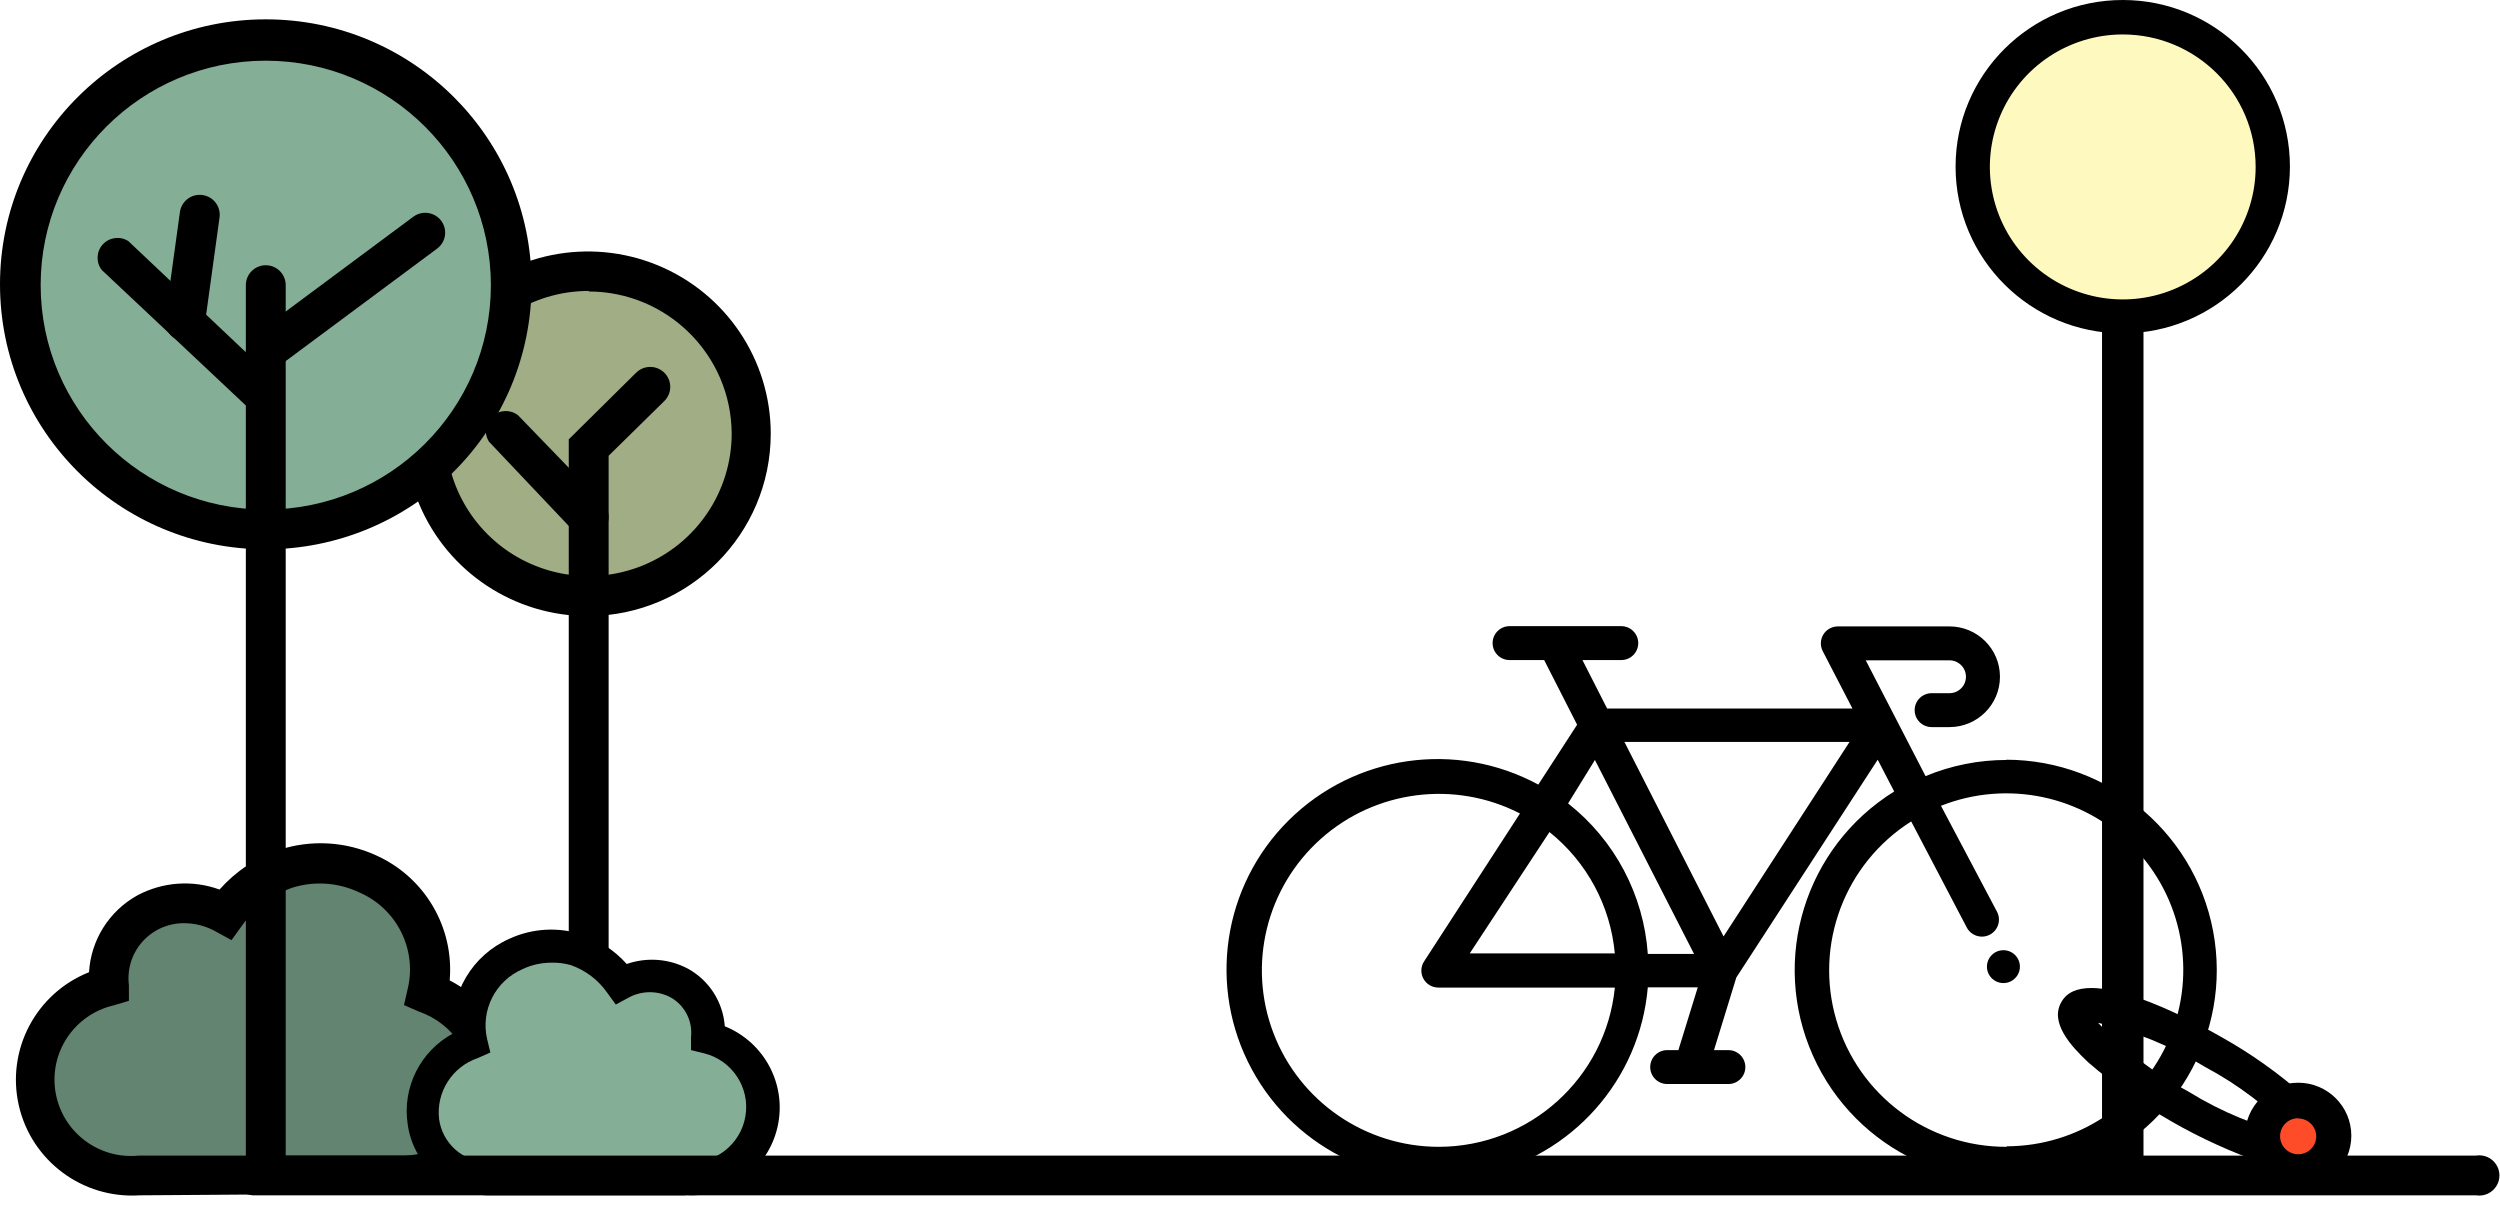
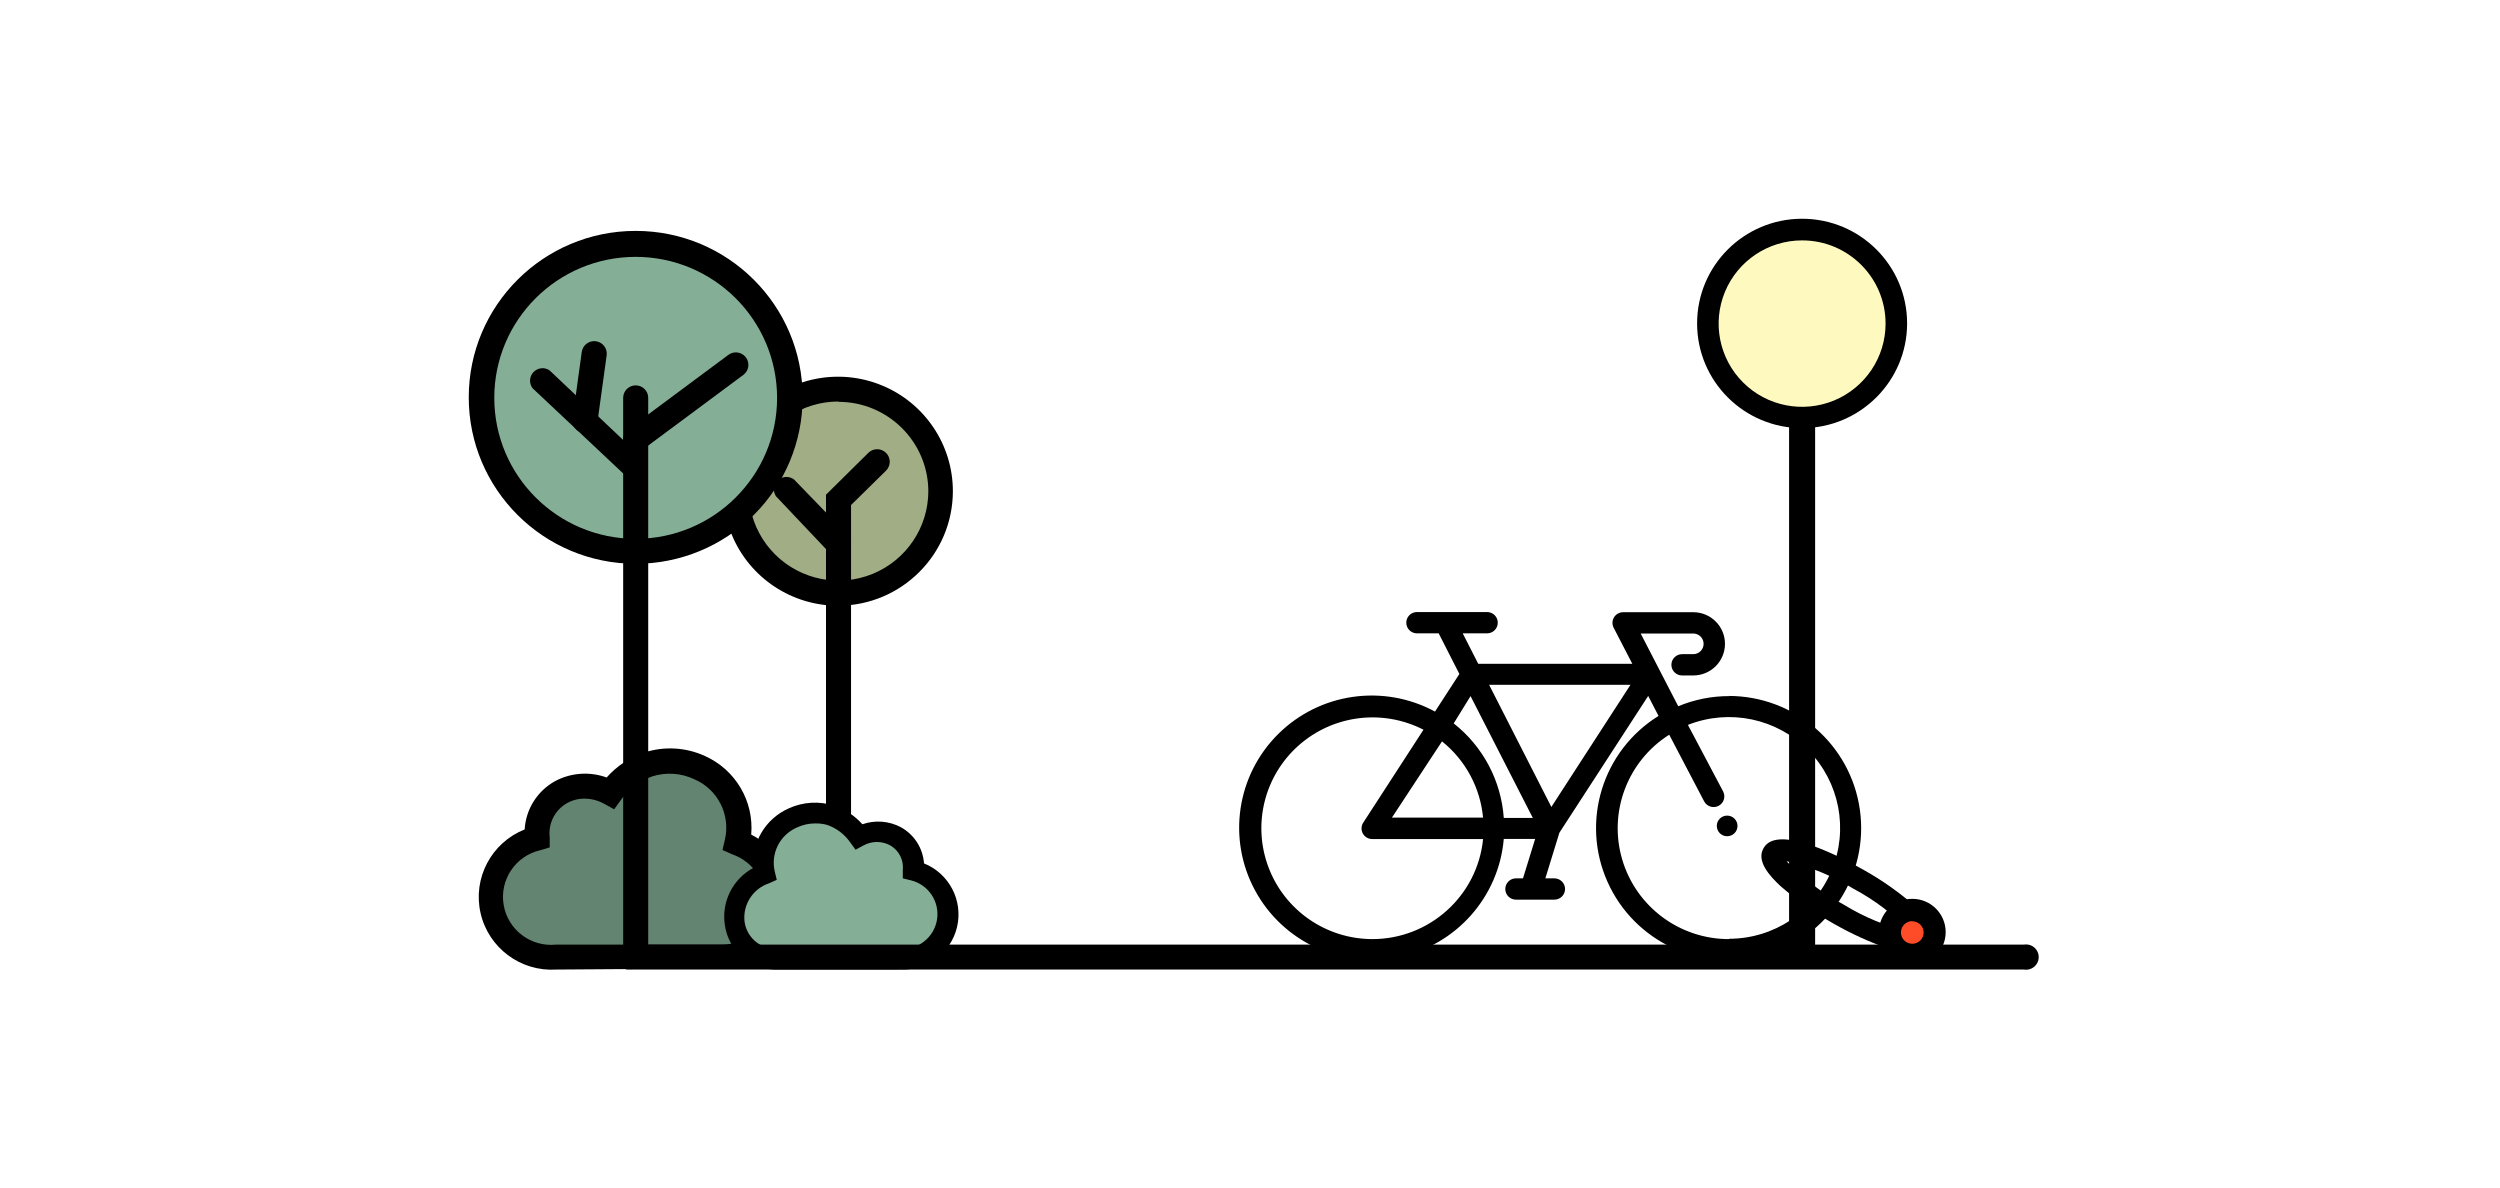
- <svg xmlns="http://www.w3.org/2000/svg" width="201px" height="97px" viewBox="0 0 201 97" version="1.1">
+ <svg xmlns="http://www.w3.org/2000/svg" width="320px" height="152px" viewBox="0 0 320 152" version="1.1">
  <defs />
  <g id="Page-1" stroke="none" stroke-width="1" fill="none" fill-rule="evenodd">
-     <g id="Product-page" transform="translate(-620, -1469)" fill-rule="nonzero">
-       <g id="ExteriorFichier-34" transform="translate(620, 1469)">
+     <g id="INSIDE" fill-rule="nonzero">
+       <g id="ExteriorFichier-34" transform="translate(60, 28)">
        <g id="4523a489-5915-4b54-b9a4-18557c2b8e66">
          <g>
            <g id="ac86f78e-3818-497b-8d65-a53b2d348478" transform="translate(156.9895, 0)">
              <path d="M13.68,94.655 C12.76,94.655 12.013,93.911 12.013,92.993 L12.013,20.111 C12.013,19.194 12.76,18.45 13.68,18.45 C14.601,18.45 15.347,19.194 15.347,20.111 L15.347,92.993 C15.347,93.911 14.601,94.655 13.68,94.655 L13.68,94.655 Z" id="Shape" fill="#000000" />
              <ellipse id="Oval" fill="#FEFABF" cx="13.68" cy="13.4" rx="12.052" ry="12.016" />
              <path d="M13.68,26.801 C6.257,26.801 0.239,20.801 0.239,13.4 C0.239,6 6.257,1.35951515e-15 13.68,0 C21.103,-1.35951515e-15 27.121,6 27.121,13.4 C27.109,20.796 21.098,26.789 13.68,26.801 L13.68,26.801 Z M13.68,2.77 C9.359,2.77 5.463,5.365 3.809,9.345 C2.155,13.326 3.07,17.907 6.125,20.954 C9.181,24 13.776,24.912 17.769,23.263 C21.761,21.614 24.364,17.73 24.364,13.422 C24.364,7.539 19.581,2.77 13.68,2.77 L13.68,2.77 Z" id="Shape" fill="#000000" />
              <path d="M28.018,94.101 C27.007,94.058 26.007,93.871 25.048,93.547 C19.854,91.762 15.052,88.999 10.902,85.409 C9.513,84.11 7.761,82.192 8.765,80.53 C10.582,77.377 19.022,81.894 21.586,83.364 C23.981,84.703 26.224,86.295 28.275,88.115 C29.664,89.414 31.416,91.332 30.412,92.993 C29.89,93.787 28.962,94.216 28.018,94.101 Z M11.693,82.235 C13.805,84.462 16.266,86.333 18.979,87.774 C21.617,89.404 24.504,90.591 27.527,91.289 C25.415,89.061 22.954,87.19 20.24,85.75 C17.603,84.12 14.716,82.933 11.693,82.235 L11.693,82.235 Z" id="Shape" fill="#000000" />
              <ellipse id="Oval" fill="#FF4C28" cx="27.783" cy="91.374" rx="2.842" ry="2.833" />
              <path d="M27.783,95.571 C25.423,95.571 23.51,93.664 23.51,91.31 C23.51,88.957 25.423,87.05 27.783,87.05 C30.144,87.05 32.057,88.957 32.057,91.31 C32.057,93.664 30.144,95.571 27.783,95.571 Z M27.783,89.904 C26.981,89.904 26.33,90.553 26.33,91.353 C26.33,92.153 26.981,92.802 27.783,92.802 C28.586,92.802 29.236,92.153 29.236,91.353 C29.225,90.561 28.577,89.926 27.783,89.926 L27.783,89.904 Z" id="Shape" fill="#000000" />
            </g>
            <g id="e39d3481-2fdc-444d-a83f-53892117af6e" transform="translate(0, 1)">
              <ellipse id="Oval" fill="#A1AD84" cx="47.331" cy="33.854" rx="13.099" ry="13.06" />
              <path d="M47.331,48.533 C41.379,48.558 35.999,45.004 33.703,39.529 C31.407,34.054 32.649,27.739 36.849,23.534 C41.048,19.328 47.377,18.063 52.878,20.328 C58.379,22.592 61.968,27.941 61.968,33.875 C61.957,41.941 55.421,48.486 47.331,48.533 Z M47.331,22.392 C42.681,22.392 38.489,25.185 36.71,29.468 C34.931,33.751 35.914,38.681 39.202,41.959 C42.49,45.237 47.435,46.217 51.73,44.443 C56.026,42.669 58.827,38.49 58.827,33.854 C58.792,27.545 53.659,22.446 47.331,22.435 L47.331,22.392 Z" id="Shape" fill="#000000" />
              <path d="M47.331,94.87 C46.446,94.87 45.728,94.154 45.728,93.272 L45.728,34.323 L51.135,28.975 C51.76,28.346 52.779,28.341 53.41,28.965 C54.042,29.588 54.047,30.604 53.421,31.233 L48.934,35.643 L48.934,93.165 C48.963,93.607 48.808,94.041 48.504,94.365 C48.2,94.688 47.775,94.871 47.331,94.87 Z" id="Shape" fill="#000000" />
              <path d="M47.331,40.65 L40.493,33.428" id="Shape" fill="#CCE6F8" />
              <path d="M47.331,42.248 C46.885,42.248 46.459,42.063 46.156,41.737 L39.318,34.514 C38.892,33.86 39.002,32.994 39.579,32.467 C40.155,31.94 41.03,31.904 41.647,32.384 L48.506,39.478 C48.94,39.944 49.055,40.622 48.8,41.204 C48.545,41.786 47.968,42.163 47.331,42.163 L47.331,42.248 Z" id="Shape" fill="#000000" />
              <path d="M8.74,78.295 C8.514,75.896 9.718,73.588 11.817,72.393 C13.773,71.292 16.164,71.292 18.12,72.393 C19.312,70.7 21.01,69.425 22.971,68.75 C25.14,68.031 27.503,68.168 29.574,69.134 C33.295,70.747 35.328,74.782 34.403,78.721 C37.942,79.976 40.117,83.531 39.617,87.243 C39.15,90.746 36.175,93.378 32.63,93.421 L11.261,93.421 C7.245,93.725 3.663,90.914 3.018,86.95 C2.372,82.986 4.876,79.189 8.782,78.21 L8.74,78.295 Z" id="Shape" fill="#628470" />
              <path d="M11.218,95.104 C6.636,95.398 2.52,92.328 1.509,87.862 C0.498,83.397 2.894,78.862 7.158,77.166 C7.307,74.578 8.775,72.246 11.047,70.987 C13.081,69.901 15.483,69.73 17.65,70.519 C18.946,69.053 20.603,67.951 22.458,67.323 C25.015,66.491 27.793,66.651 30.236,67.77 C34.151,69.528 36.525,73.561 36.155,77.826 C39.704,79.642 41.717,83.494 41.177,87.434 C40.585,91.704 36.952,94.9 32.63,94.955 L11.218,95.104 Z M14.83,73.224 C13.544,73.208 12.315,73.748 11.458,74.703 C10.602,75.659 10.203,76.938 10.364,78.21 L10.364,79.467 L9.146,79.829 C5.978,80.561 3.928,83.623 4.466,86.82 C5.003,90.017 7.942,92.246 11.176,91.908 L32.544,91.908 C35.301,91.868 37.611,89.819 37.972,87.093 C38.306,84.123 36.531,81.318 33.698,80.34 L32.48,79.807 L32.779,78.508 C33.544,75.307 31.883,72.023 28.847,70.732 C27.175,69.948 25.269,69.819 23.505,70.37 C21.86,70.937 20.438,72.011 19.445,73.437 L18.612,74.588 L17.373,73.906 C16.597,73.467 15.722,73.232 14.83,73.224 L14.83,73.224 Z" id="Shape" fill="#000000" />
              <path d="M56.99,82.47 C57.159,80.687 56.264,78.97 54.703,78.082 C53.242,77.27 51.463,77.27 50.002,78.082 C49.117,76.815 47.853,75.861 46.391,75.355 C44.775,74.823 43.016,74.93 41.476,75.653 C38.71,76.858 37.201,79.859 37.886,82.79 C35.229,83.726 33.602,86.4 33.997,89.181 C34.347,91.794 36.568,93.753 39.211,93.783 L55.131,93.783 C58.16,94.076 60.897,91.972 61.383,88.976 C61.868,85.98 59.936,83.123 56.968,82.449 L56.99,82.47 Z" id="Shape" fill="#84AF96" />
              <path d="M55.131,95.104 L39.19,95.104 C35.936,95.029 33.219,92.609 32.779,89.394 C32.328,86.434 33.79,83.51 36.433,82.087 C36.16,78.854 37.969,75.802 40.942,74.481 C42.786,73.629 44.887,73.507 46.818,74.14 C48.192,74.609 49.422,75.423 50.387,76.505 C52.013,75.938 53.804,76.078 55.323,76.889 C57.026,77.834 58.135,79.573 58.272,81.512 C61.494,82.813 63.289,86.256 62.508,89.633 C61.726,93.01 58.599,95.32 55.131,95.083 L55.131,95.104 Z M44.318,76.399 C43.528,76.4 42.747,76.574 42.032,76.91 C39.83,77.85 38.622,80.23 39.168,82.556 L39.425,83.621 L38.42,84.068 C36.354,84.766 35.055,86.807 35.301,88.968 C35.564,90.93 37.226,92.406 39.211,92.441 L55.131,92.441 C57.454,92.648 59.546,91.037 59.932,88.743 C60.318,86.449 58.869,84.246 56.605,83.685 L55.558,83.429 L55.558,82.385 C55.7,81.104 55.072,79.86 53.955,79.211 C52.891,78.627 51.601,78.627 50.536,79.211 L49.511,79.765 L48.827,78.827 C48.106,77.789 47.074,77.006 45.878,76.59 C45.371,76.449 44.845,76.384 44.318,76.399 L44.318,76.399 Z" id="Shape" fill="#000000" />
              <ellipse id="Oval" fill="#84AF96" cx="21.304" cy="21.923" rx="19.702" ry="19.643" />
              <path d="M21.368,43.164 C9.567,43.164 1.44526117e-15,33.626 0,21.86 C-1.44526117e-15,10.093 9.567,0.555 21.368,0.555 C33.17,0.555 42.737,10.093 42.737,21.86 C42.737,27.51 40.486,32.929 36.478,36.924 C32.471,40.919 27.036,43.164 21.368,43.164 Z M21.368,3.879 C11.373,3.879 3.269,11.958 3.269,21.923 C3.269,31.889 11.373,39.968 21.368,39.968 C31.364,39.968 39.467,31.889 39.467,21.923 C39.456,11.962 31.359,3.89 21.368,3.879 L21.368,3.879 Z" id="Shape" fill="#000000" />
              <path d="M21.304,21.923 L21.304,93.187" id="Shape" fill="#7CC3F5" />
              <path d="M21.368,94.87 C20.483,94.87 19.766,94.154 19.766,93.272 L19.766,21.923 C19.766,21.041 20.483,20.326 21.368,20.326 C22.254,20.326 22.971,21.041 22.971,21.923 L22.971,93.187 C22.995,93.625 22.836,94.054 22.533,94.372 C22.23,94.69 21.809,94.87 21.368,94.87 L21.368,94.87 Z" id="Shape" fill="#000000" />
              <path d="M21.304,30.914 L9.295,19.537" id="Shape" fill="#7CC3F5" />
              <path d="M21.368,32.512 C20.954,32.511 20.556,32.351 20.257,32.064 L8.184,20.709 C7.703,20.094 7.738,19.222 8.267,18.647 C8.796,18.072 9.665,17.962 10.321,18.387 L22.33,29.742 C22.8,30.173 22.969,30.84 22.76,31.441 C22.551,32.042 22.005,32.463 21.368,32.512 Z" id="Shape" fill="#000000" />
              <path d="M14.872,24.821 L16.069,16.406" id="Shape" fill="#7CC3F5" />
              <path d="M14.958,26.419 L14.659,26.419 C14.227,26.361 13.838,26.131 13.58,25.782 C13.322,25.432 13.218,24.993 13.291,24.565 L14.466,16.043 C14.59,15.167 15.404,14.556 16.283,14.68 C17.162,14.804 17.774,15.614 17.65,16.491 L16.475,25.013 C16.382,25.788 15.74,26.383 14.958,26.419 L14.958,26.419 Z" id="Shape" fill="#000000" />
              <path d="M21.304,27.207 L34.083,17.663" id="Shape" fill="#7CC3F5" />
              <path d="M21.368,28.826 C20.679,28.826 20.066,28.386 19.848,27.734 C19.63,27.081 19.855,26.363 20.407,25.95 L33.228,16.427 C33.686,16.084 34.292,16.012 34.819,16.236 C35.346,16.46 35.712,16.947 35.781,17.514 C35.849,18.081 35.609,18.641 35.151,18.983 L22.33,28.507 C22.053,28.714 21.715,28.826 21.368,28.826 L21.368,28.826 Z" id="Shape" fill="#000000" />
              <path d="M199.068,93.506 L20.556,93.506" id="Shape" fill="#7CC3F5" />
              <path d="M18.719,93.506 C18.787,92.569 19.594,91.859 20.535,91.908 L199.068,91.908 C199.703,91.805 200.34,92.084 200.691,92.622 C201.043,93.159 201.043,93.853 200.691,94.39 C200.34,94.928 199.703,95.208 199.068,95.104 L20.556,95.104 C19.608,95.165 18.787,94.451 18.719,93.506 Z" id="Shape" fill="#000000" />
              <path d="M161.353,60.101 C159.108,60.096 156.885,60.538 154.814,61.4 L150.006,52.09 L156.737,52.09 C157.469,52.09 158.062,52.682 158.062,53.411 C158.062,54.141 157.469,54.732 156.737,54.732 L155.306,54.732 C154.55,54.732 153.938,55.343 153.938,56.096 C153.938,56.849 154.55,57.459 155.306,57.459 L156.737,57.459 C158.98,57.459 160.797,55.647 160.797,53.411 C160.797,51.176 158.98,49.363 156.737,49.363 L147.763,49.363 C147.287,49.364 146.846,49.61 146.598,50.014 C146.349,50.419 146.329,50.922 146.545,51.345 L148.938,55.968 L129.215,55.968 L127.228,52.069 L130.347,52.069 C131.103,52.069 131.715,51.459 131.715,50.706 C131.715,49.953 131.103,49.342 130.347,49.342 L121.373,49.342 C120.617,49.342 120.005,49.953 120.005,50.706 C120.005,51.459 120.617,52.069 121.373,52.069 L124.151,52.069 L126.8,57.267 L123.68,62.082 C117.086,58.509 108.921,59.68 103.604,64.961 C98.288,70.242 97.082,78.378 100.641,84.966 C104.2,91.553 111.676,95.028 119.025,93.508 C126.373,91.988 131.847,85.835 132.484,78.38 L136.501,78.38 L134.942,83.429 L134.044,83.429 C133.289,83.429 132.677,84.04 132.677,84.793 C132.677,85.546 133.289,86.156 134.044,86.156 L138.959,86.156 C139.714,86.156 140.326,85.546 140.326,84.793 C140.326,84.04 139.714,83.429 138.959,83.429 L137.805,83.429 L139.6,77.592 L150.968,60.08 L152.293,62.636 C145.11,67.096 142.321,76.151 145.755,83.861 C149.19,91.571 157.798,95.58 165.933,93.257 C174.068,90.934 179.242,82.99 178.062,74.636 C176.882,66.282 169.708,60.072 161.246,60.08 L161.353,60.101 Z M128.232,60.101 L136.202,75.696 L132.484,75.696 C132.152,70.942 129.825,66.548 126.074,63.595 L128.232,60.101 Z M129.813,75.653 L118.167,75.653 L124.578,65.896 C127.594,68.314 129.492,71.852 129.835,75.696 L129.813,75.653 Z M115.646,91.205 C109.751,91.188 104.476,87.55 102.383,82.056 C100.289,76.562 101.81,70.349 106.207,66.434 C110.603,62.519 116.966,61.712 122.206,64.404 L114.513,76.271 C114.226,76.692 114.198,77.238 114.441,77.686 C114.683,78.134 115.156,78.41 115.667,78.401 L129.835,78.401 C129.11,85.663 122.987,91.197 115.667,91.205 L115.646,91.205 Z M138.574,74.29 L130.604,58.652 L148.703,58.652 L138.574,74.29 Z M161.353,91.205 C155.014,91.23 149.423,87.073 147.64,81.008 C145.857,74.944 148.311,68.434 153.66,65.043 L158.126,73.565 C158.474,74.236 159.302,74.498 159.975,74.151 C160.647,73.804 160.91,72.979 160.562,72.308 L156.054,63.787 C161.377,61.68 167.448,62.959 171.46,67.034 C175.473,71.109 176.644,77.184 174.433,82.452 C172.222,87.719 167.059,91.152 161.332,91.163 L161.353,91.205 Z" id="Shape" fill="#000000" />
              <ellipse id="Oval" fill="#000000" cx="161.075" cy="76.718" rx="1.325" ry="1.321" />
            </g>
          </g>
        </g>
      </g>
    </g>
  </g>
</svg>
